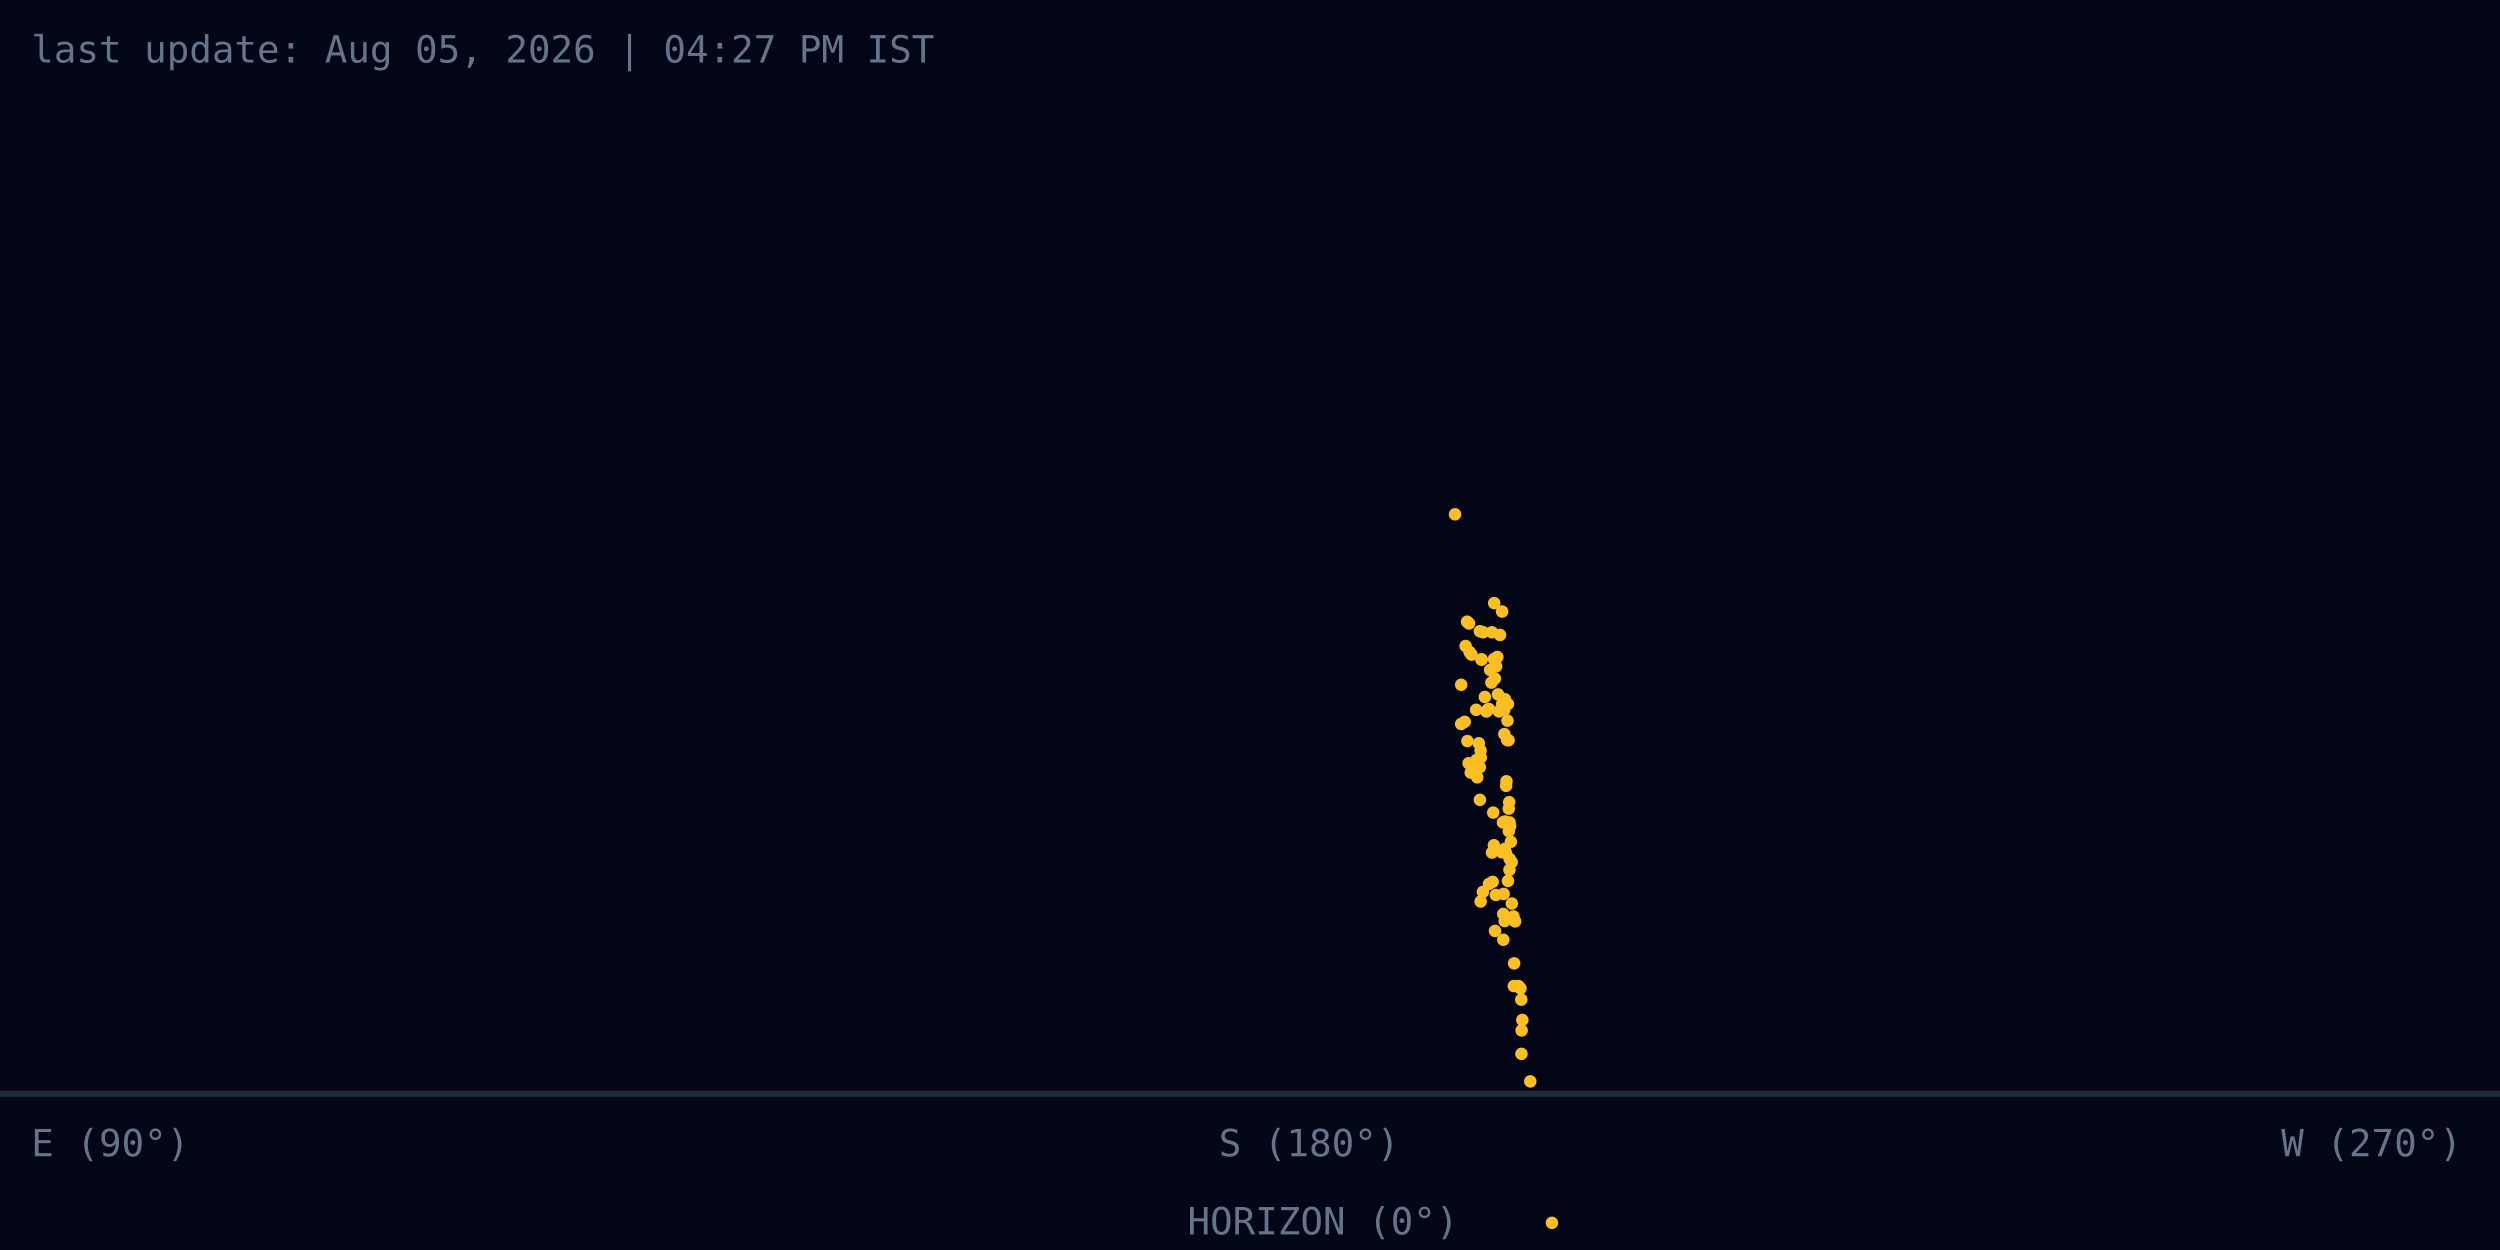
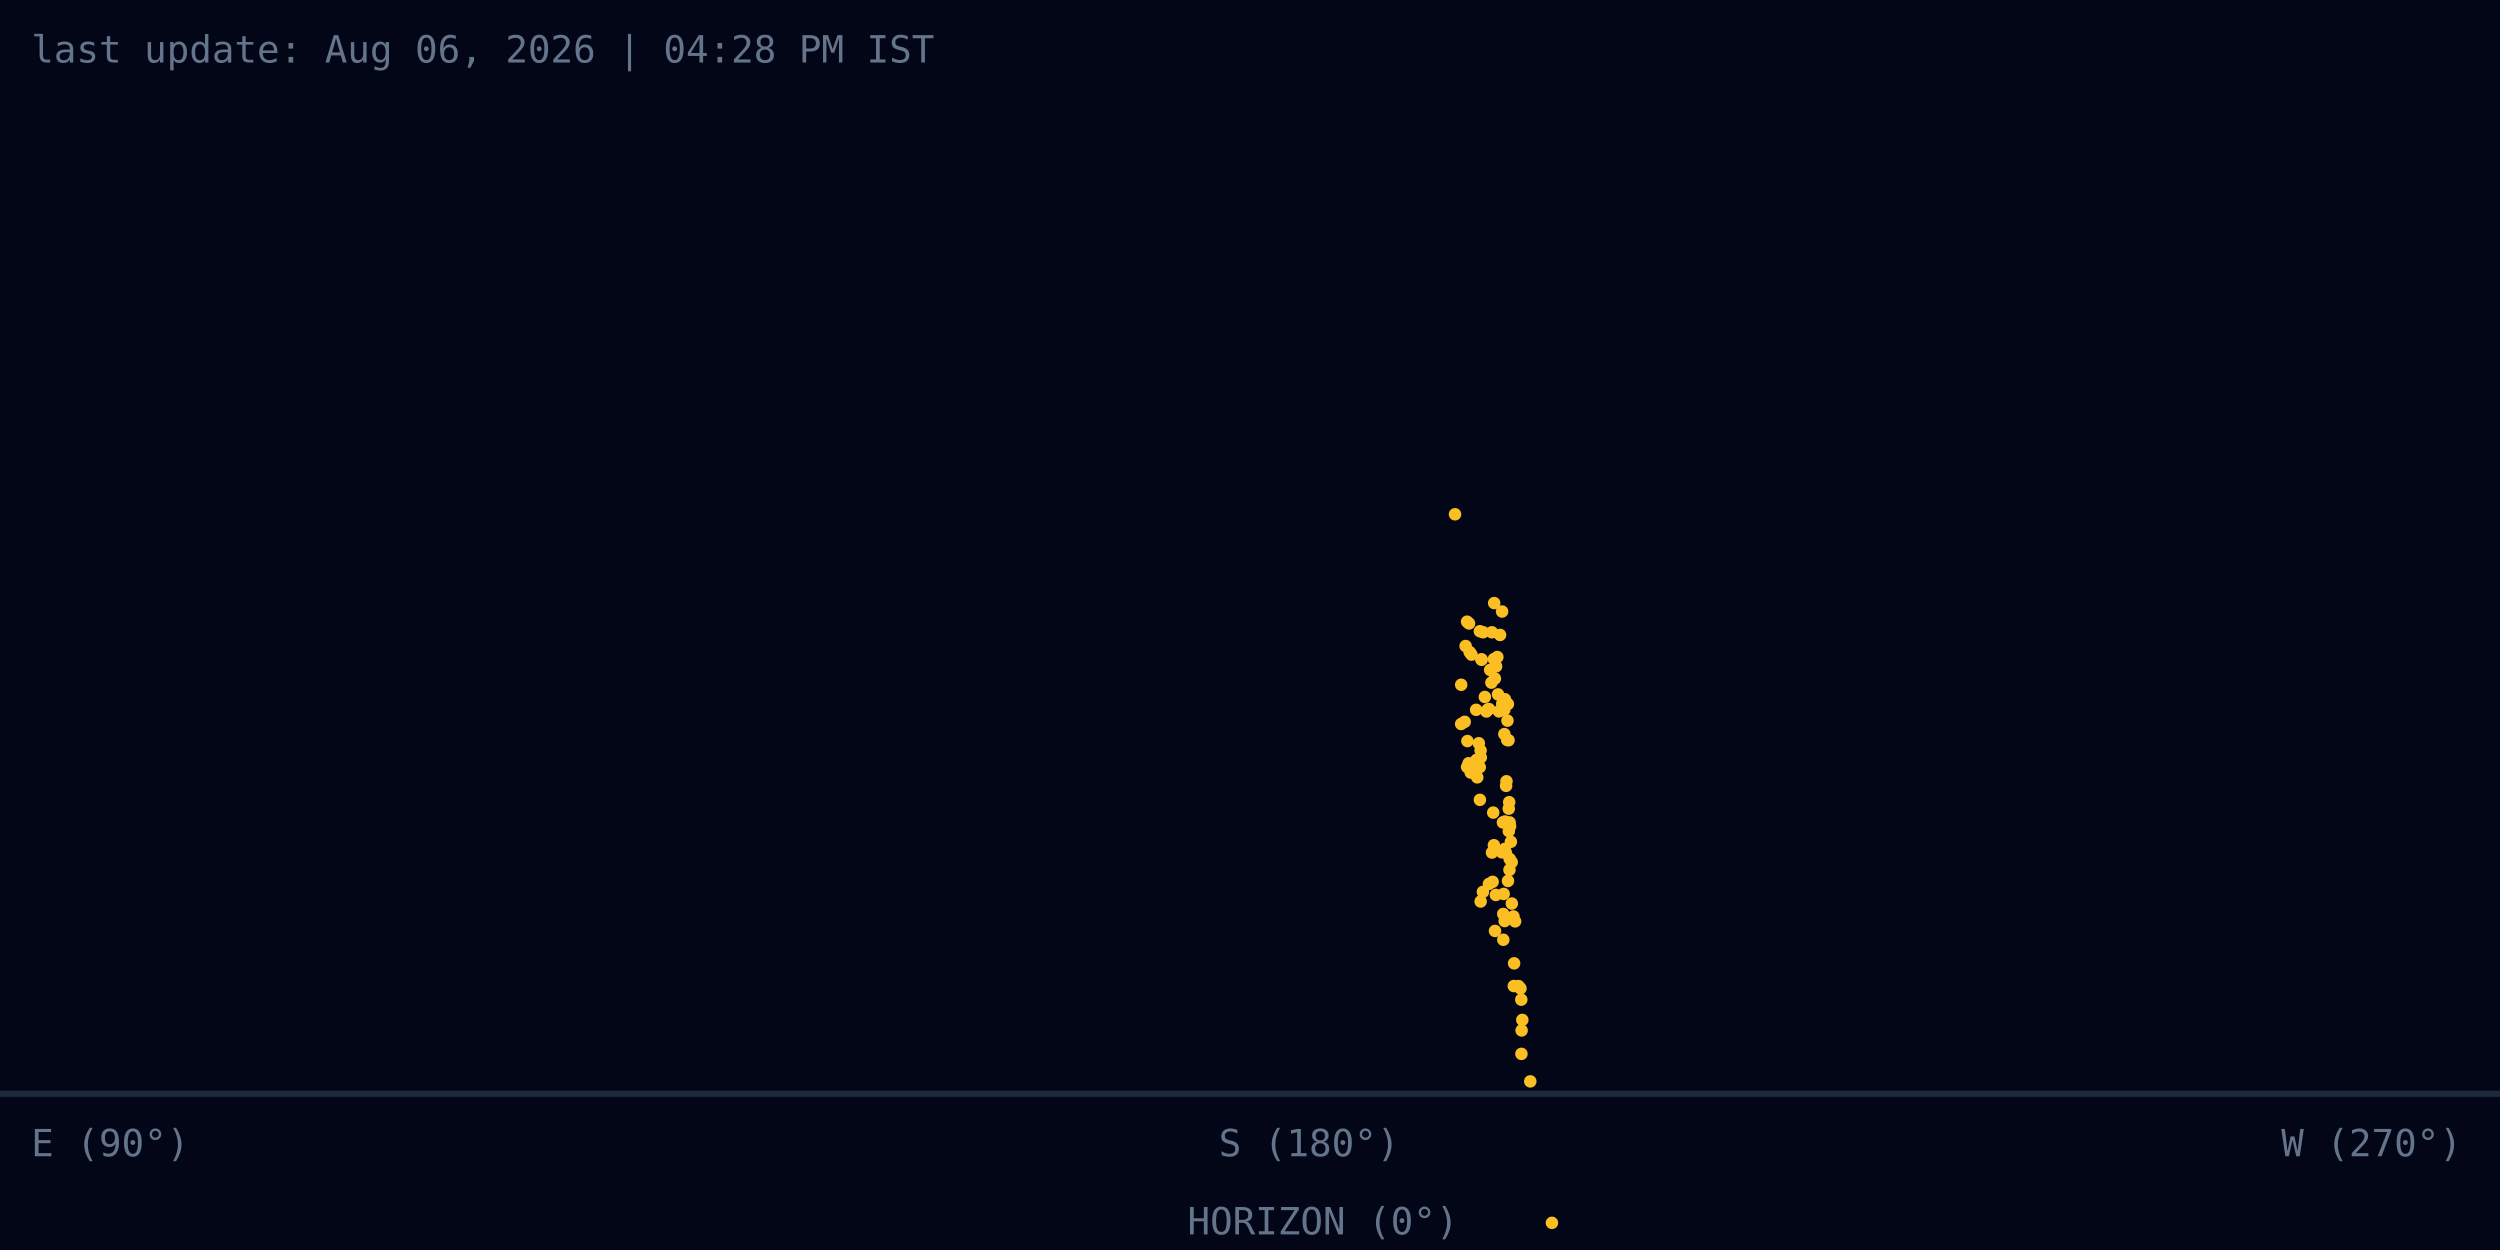
<svg xmlns="http://www.w3.org/2000/svg" width="800" height="400" viewBox="0 0 800 400">
  <rect width="800" height="400" fill="#020617" />
-   <text id="last-update" x="10" y="20" fill="#64748b" font-family="monospace">last update: Aug 05, 2026 | 04:27 PM IST</text>
+   <text id="last-update" x="10" y="20" fill="#64748b" font-family="monospace">last update: Aug 06, 2026 | 04:28 PM IST</text>
  <line x1="0" y1="350" x2="800" y2="350" stroke="#1e293b" stroke-width="2" />
  <text x="380" y="395" fill="#64748b" font-size="12" font-family="monospace">HORIZON (0°)</text>
  <text x="730" y="370" fill="#64748b" font-size="12" font-family="monospace">W (270°)</text>
  <text x="390" y="370" fill="#64748b" font-size="12" font-family="monospace">S (180°)</text>
  <text x="10" y="370" fill="#64748b" font-size="12" font-family="monospace">E (90°)</text>
  <g id="analemma-points">
    <circle cx=" 465.61" cy=" 164.57" r="2" fill="#fbbf24">
 </circle>
    <circle cx=" 467.57" cy=" 231.67" r="2" fill="#fbbf24">
 </circle>
    <circle cx=" 467.58" cy=" 219.12" r="2" fill="#fbbf24">
 </circle>
    <circle cx=" 468.71" cy=" 230.98" r="2" fill="#fbbf24">
 </circle>
    <circle cx=" 469.57" cy=" 237.14" r="2" fill="#fbbf24">
 </circle>
    <circle cx=" 469.00" cy=" 206.73" r="2" fill="#fbbf24">
 </circle>
    <circle cx=" 469.47" cy=" 198.94" r="2" fill="#fbbf24">
 </circle>
    <circle cx=" 470.10" cy=" 199.51" r="2" fill="#fbbf24">
 </circle>
    <circle cx=" 474.53" cy=" 285.41" r="2" fill="#fbbf24">
 </circle>
    <circle cx=" 472.47" cy=" 243.18" r="2" fill="#fbbf24">
 </circle>
    <circle cx=" 473.57" cy=" 255.95" r="2" fill="#fbbf24">
 </circle>
    <circle cx=" 473.22" cy=" 237.84" r="2" fill="#fbbf24">
 </circle>
    <circle cx=" 473.79" cy=" 240.17" r="2" fill="#fbbf24">
 </circle>
    <circle cx=" 473.56" cy=" 201.99" r="2" fill="#fbbf24">
 </circle>
    <circle cx=" 474.09" cy=" 210.99" r="2" fill="#fbbf24">
 </circle>
    <circle cx=" 478.41" cy=" 297.90" r="2" fill="#fbbf24">
 </circle>
    <circle cx=" 477.65" cy=" 282.19" r="2" fill="#fbbf24">
 </circle>
    <circle cx=" 477.44" cy=" 272.82" r="2" fill="#fbbf24">
 </circle>
    <circle cx=" 478.67" cy=" 286.38" r="2" fill="#fbbf24">
 </circle>
    <circle cx=" 478.05" cy=" 270.47" r="2" fill="#fbbf24">
 </circle>
    <circle cx=" 476.85" cy=" 214.37" r="2" fill="#fbbf24">
 </circle>
    <circle cx=" 477.25" cy=" 218.44" r="2" fill="#fbbf24">
 </circle>
    <circle cx=" 481.06" cy=" 300.72" r="2" fill="#fbbf24">
 </circle>
    <circle cx=" 481.04" cy=" 292.47" r="2" fill="#fbbf24">
 </circle>
    <circle cx=" 481.49" cy=" 294.73" r="2" fill="#fbbf24">
 </circle>
    <circle cx=" 481.17" cy=" 286.06" r="2" fill="#fbbf24">
 </circle>
    <circle cx=" 479.37" cy=" 222.21" r="2" fill="#fbbf24">
 </circle>
    <circle cx=" 479.67" cy=" 227.65" r="2" fill="#fbbf24">
 </circle>
    <circle cx=" 498.29" cy=" 411.31" r="2" fill="#fbbf24">
 </circle>
    <circle cx=" 498.34" cy=" 411.53" r="2" fill="#fbbf24">
 </circle>
    <circle cx=" 484.42" cy=" 315.53" r="2" fill="#fbbf24">
 </circle>
    <circle cx=" 486.86" cy=" 337.24" r="2" fill="#fbbf24">
 </circle>
    <circle cx=" 481.87" cy=" 272.88" r="2" fill="#fbbf24">
 </circle>
    <circle cx=" 482.55" cy=" 281.90" r="2" fill="#fbbf24">
 </circle>
    <circle cx=" 481.19" cy=" 226.61" r="2" fill="#fbbf24">
 </circle>
    <circle cx=" 481.39" cy=" 234.91" r="2" fill="#fbbf24">
 </circle>
    <circle cx=" 486.92" cy=" 329.74" r="2" fill="#fbbf24">
 </circle>
    <circle cx=" 483.03" cy=" 278.36" r="2" fill="#fbbf24">
 </circle>
    <circle cx=" 483.79" cy=" 289.14" r="2" fill="#fbbf24">
 </circle>
    <circle cx=" 485.93" cy=" 315.55" r="2" fill="#fbbf24">
 </circle>
    <circle cx=" 484.30" cy=" 293.26" r="2" fill="#fbbf24">
 </circle>
    <circle cx=" 482.30" cy=" 236.80" r="2" fill="#fbbf24">
 </circle>
    <circle cx=" 482.80" cy=" 258.78" r="2" fill="#fbbf24">
 </circle>
    <circle cx=" 501.22" cy=" 413.90" r="2" fill="#fbbf24">
 </circle>
    <circle cx=" 489.69" cy=" 346.04" r="2" fill="#fbbf24">
 </circle>
    <circle cx=" 486.81" cy=" 319.89" r="2" fill="#fbbf24">
 </circle>
    <circle cx=" 484.83" cy=" 294.84" r="2" fill="#fbbf24">
 </circle>
    <circle cx=" 486.55" cy=" 316.29" r="2" fill="#fbbf24">
 </circle>
    <circle cx=" 482.73" cy=" 236.88" r="2" fill="#fbbf24">
 </circle>
    <circle cx=" 483.48" cy=" 269.37" r="2" fill="#fbbf24">
 </circle>
    <circle cx=" 496.62" cy=" 391.31" r="2" fill="#fbbf24">
 </circle>
    <circle cx=" 483.75" cy=" 275.90" r="2" fill="#fbbf24">
 </circle>
    <circle cx=" 483.23" cy=" 264.40" r="2" fill="#fbbf24">
 </circle>
    <circle cx=" 482.94" cy=" 256.70" r="2" fill="#fbbf24">
 </circle>
    <circle cx=" 483.08" cy=" 263.17" r="2" fill="#fbbf24">
 </circle>
    <circle cx=" 482.53" cy=" 225.29" r="2" fill="#fbbf24">
 </circle>
    <circle cx=" 482.39" cy=" 230.61" r="2" fill="#fbbf24">
 </circle>
    <circle cx=" 487.14" cy=" 326.38" r="2" fill="#fbbf24">
 </circle>
    <circle cx=" 482.82" cy=" 265.96" r="2" fill="#fbbf24">
 </circle>
    <circle cx=" 483.09" cy=" 274.84" r="2" fill="#fbbf24">
 </circle>
    <circle cx=" 482.07" cy=" 250.01" r="2" fill="#fbbf24">
 </circle>
    <circle cx=" 481.95" cy=" 251.47" r="2" fill="#fbbf24">
 </circle>
    <circle cx=" 481.58" cy=" 223.76" r="2" fill="#fbbf24">
 </circle>
    <circle cx=" 481.36" cy=" 227.15" r="2" fill="#fbbf24">
 </circle>
    <circle cx=" 484.52" cy=" 308.27" r="2" fill="#fbbf24">
 </circle>
    <circle cx=" 481.59" cy=" 262.88" r="2" fill="#fbbf24">
 </circle>
    <circle cx=" 480.71" cy=" 225.23" r="2" fill="#fbbf24">
 </circle>
    <circle cx=" 481.54" cy=" 271.65" r="2" fill="#fbbf24">
 </circle>
    <circle cx=" 480.94" cy=" 263.18" r="2" fill="#fbbf24">
 </circle>
    <circle cx=" 480.67" cy=" 195.69" r="2" fill="#fbbf24">
 </circle>
    <circle cx=" 480.02" cy=" 203.18" r="2" fill="#fbbf24">
 </circle>
    <circle cx=" 480.62" cy=" 272.75" r="2" fill="#fbbf24">
 </circle>
    <circle cx=" 479.15" cy=" 210.24" r="2" fill="#fbbf24">
 </circle>
    <circle cx=" 478.75" cy=" 213.23" r="2" fill="#fbbf24">
 </circle>
    <circle cx=" 478.36" cy=" 217.14" r="2" fill="#fbbf24">
 </circle>
    <circle cx=" 478.05" cy=" 210.91" r="2" fill="#fbbf24">
 </circle>
    <circle cx=" 478.14" cy=" 192.99" r="2" fill="#fbbf24">
 </circle>
    <circle cx=" 477.41" cy=" 202.33" r="2" fill="#fbbf24">
 </circle>
    <circle cx=" 477.83" cy=" 260.03" r="2" fill="#fbbf24">
 </circle>
    <circle cx=" 476.48" cy=" 226.89" r="2" fill="#fbbf24">
 </circle>
    <circle cx=" 476.07" cy=" 227.06" r="2" fill="#fbbf24">
 </circle>
    <circle cx=" 475.66" cy=" 227.68" r="2" fill="#fbbf24">
 </circle>
    <circle cx=" 475.15" cy=" 223.03" r="2" fill="#fbbf24">
 </circle>
    <circle cx=" 474.61" cy=" 202.32" r="2" fill="#fbbf24">
 </circle>
    <circle cx=" 474.09" cy=" 211.11" r="2" fill="#fbbf24">
 </circle>
    <circle cx=" 476.46" cy=" 282.87" r="2" fill="#fbbf24">
 </circle>
    <circle cx=" 473.86" cy=" 242.39" r="2" fill="#fbbf24">
 </circle>
    <circle cx=" 473.52" cy=" 245.50" r="2" fill="#fbbf24">
 </circle>
    <circle cx=" 472.37" cy=" 227.14" r="2" fill="#fbbf24">
 </circle>
    <circle cx=" 472.72" cy=" 248.75" r="2" fill="#fbbf24">
 </circle>
    <circle cx=" 470.88" cy=" 209.48" r="2" fill="#fbbf24">
 </circle>
    <circle cx=" 470.29" cy=" 208.66" r="2" fill="#fbbf24">
 </circle>
    <circle cx=" 473.81" cy=" 288.48" r="2" fill="#fbbf24">
 </circle>
    <circle cx=" 470.64" cy=" 247.22" r="2" fill="#fbbf24">
 </circle>
    <circle cx=" 469.96" cy=" 244.24" r="2" fill="#fbbf24">
 </circle>
+     <circle cx=" 469.48" cy=" 245.43" r="2" fill="#fbbf24">
+  </circle>
  </g>
</svg>
